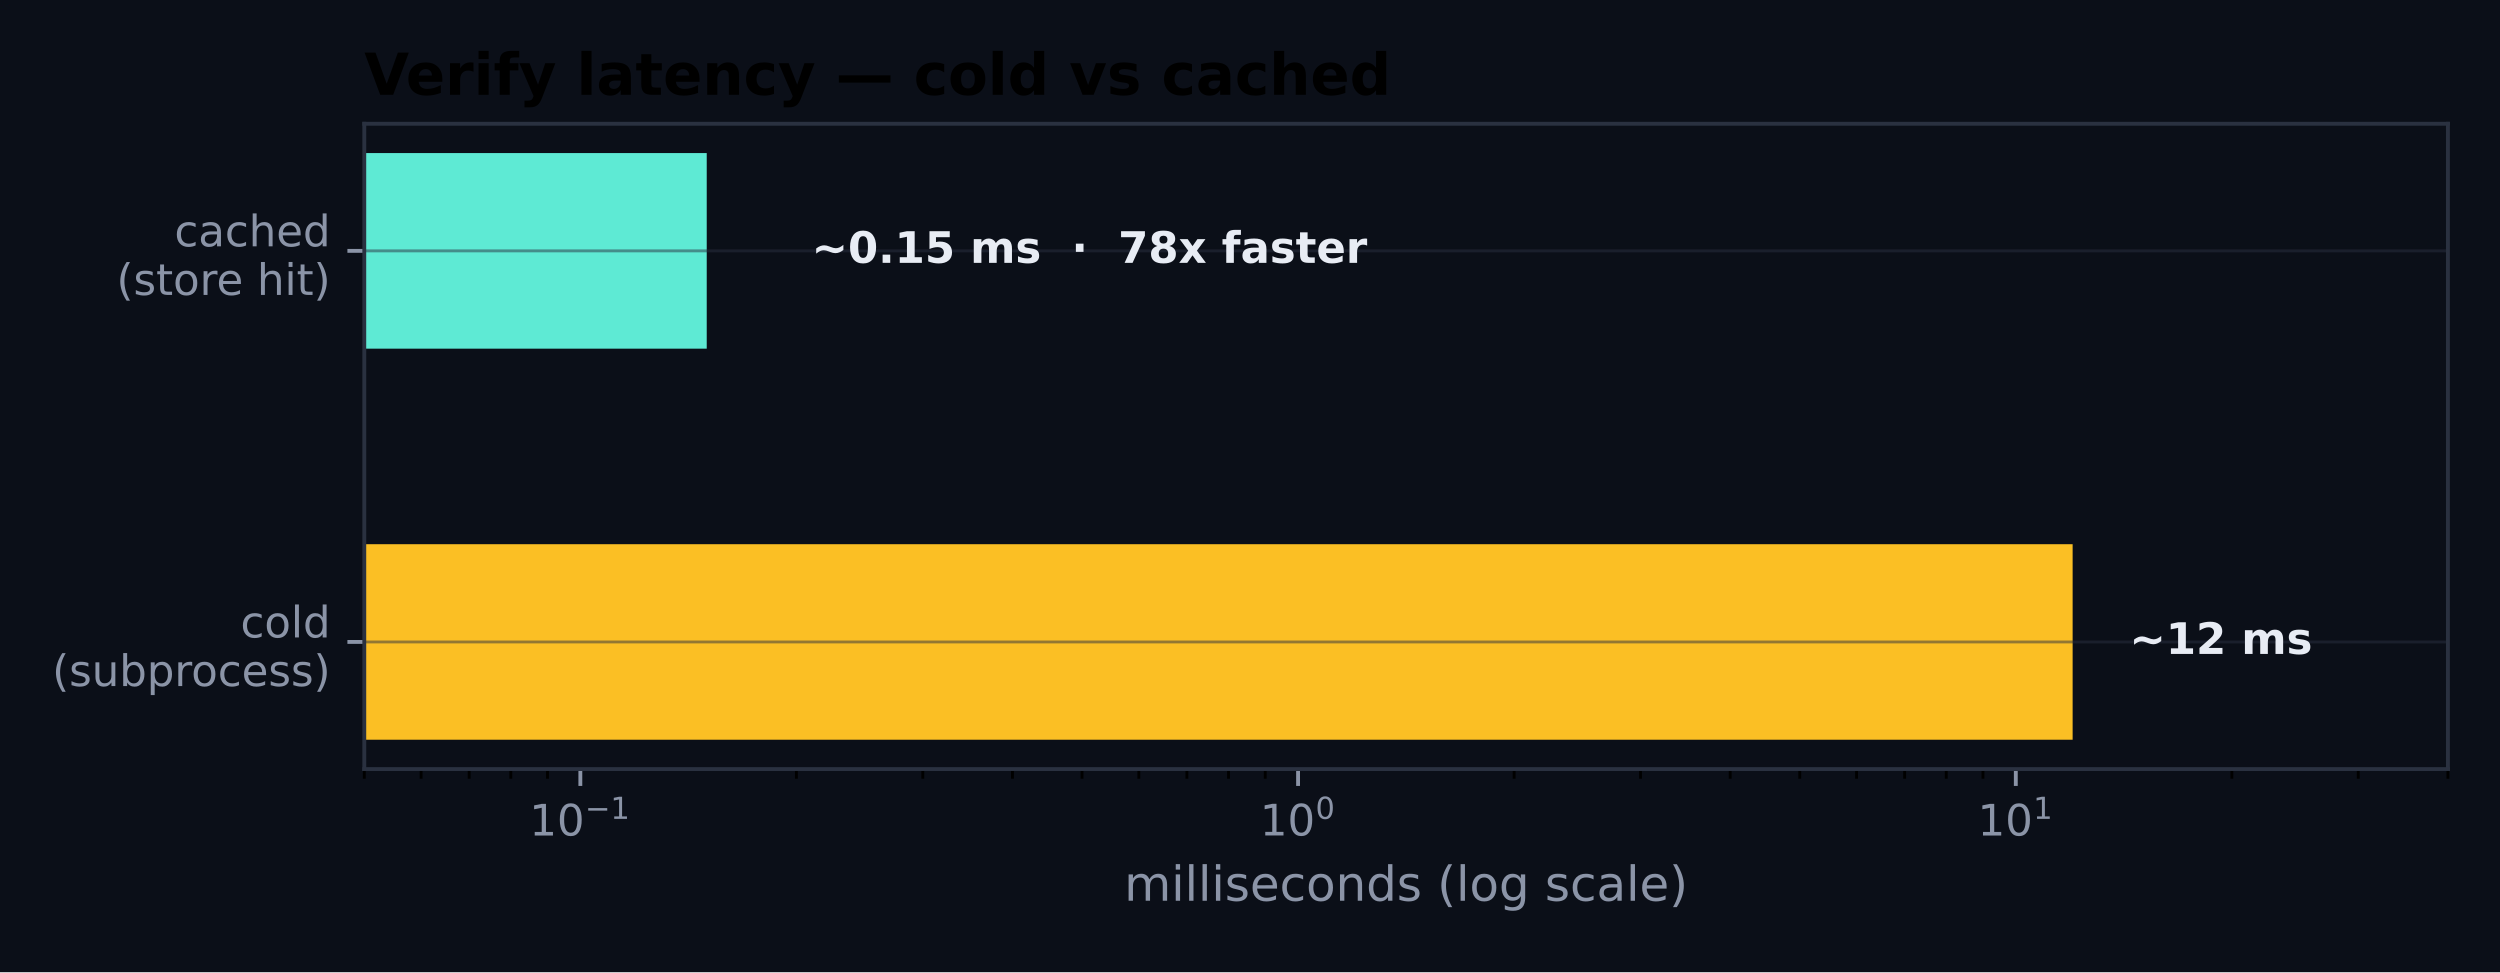
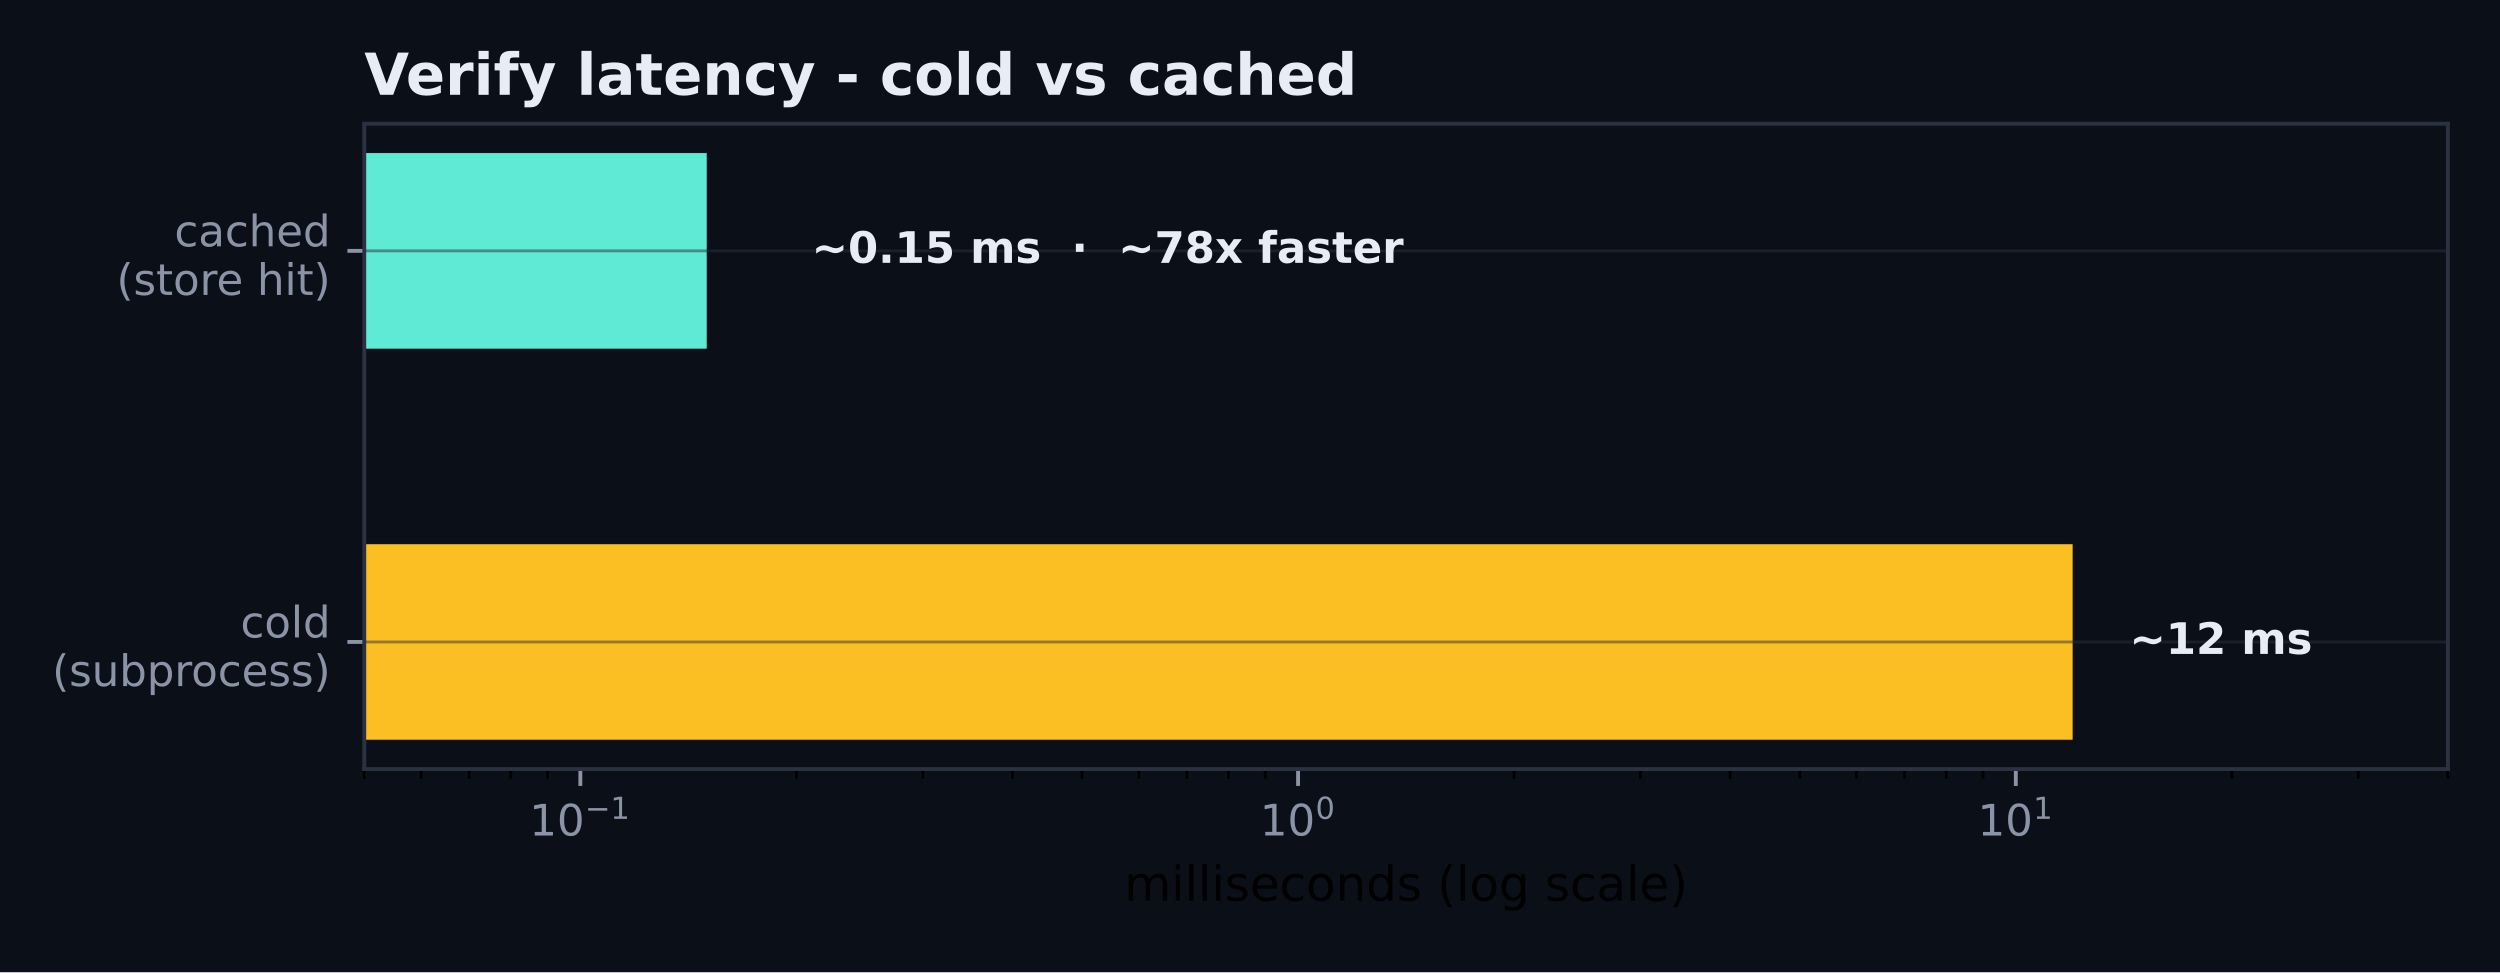
<svg xmlns="http://www.w3.org/2000/svg" xmlns:xlink="http://www.w3.org/1999/xlink" width="518.4pt" height="201.6pt" viewBox="0 0 518.4 201.6" version="1.1">
  <defs>
    <style type="text/css">*{stroke-linejoin: round; stroke-linecap: butt}</style>
  </defs>
  <g id="figure_1">
    <g id="patch_1">
      <path d="M 0 201.6  L 518.4 201.6  L 518.4 0  L 0 0  z " style="fill: #0b0f18" />
    </g>
    <g id="axes_1">
      <g id="patch_2">
        <path d="M 75.538 159.474  L 507.6 159.474  L 507.6 25.662  L 75.538 25.662  z " style="fill: #0b0f18" />
      </g>
      <g id="patch_3">
-         <path d="M -148558.991 153.391  L 429.781 153.391  L 429.781 112.842  L -148558.991 112.842  z " clip-path="url(#pdadd0b5389)" style="fill: #fbbf24" />
+         <path d="M -148558.991 153.391  L 429.781 153.391  L 429.781 112.842  L -148558.991 112.842  z " clip-path="url(#p16fc1d145b)" style="fill: #fbbf24" />
      </g>
      <g id="patch_4">
-         <path d="M -148558.991 72.293  L 146.548 72.293  L 146.548 31.744  L -148558.991 31.744  z " clip-path="url(#pdadd0b5389)" style="fill: #5eead4" />
+         <path d="M -148558.991 72.293  L 146.548 72.293  L 146.548 31.744  L -148558.991 31.744  z " clip-path="url(#p16fc1d145b)" style="fill: #5eead4" />
      </g>
      <g id="matplotlib.axis_1">
        <g id="xtick_1">
          <g id="line2d_1">
            <defs>
-               <path id="mcad66e911a" d="M 0 0  L 0 3.5  " style="stroke: #8b94a7; stroke-width: 0.8" />
+               <path id="m7d0154b2c7" d="M 0 0  L 0 3.5  " style="stroke: #8b94a7; stroke-width: 0.8" />
            </defs>
            <g>
-               <use xlink:href="#mcad66e911a" x="120.34" y="159.474" style="fill: #8b94a7; stroke: #8b94a7; stroke-width: 0.8" />
+               <use xlink:href="#m7d0154b2c7" x="120.34" y="159.474" style="fill: #8b94a7; stroke: #8b94a7; stroke-width: 0.8" />
            </g>
          </g>
          <g id="text_1">
            <g style="fill: #8b94a7" transform="translate(109.7652 173.3124) scale(0.09 -0.09)">
              <defs>
                <path id="DejaVuSans-31" d="M 794 531  L 1825 531  L 1825 4091  L 703 3866  L 703 4441  L 1819 4666  L 2450 4666  L 2450 531  L 3481 531  L 3481 0  L 794 0  L 794 531  z " transform="scale(0.015625)" />
                <path id="DejaVuSans-30" d="M 2034 4250  Q 1547 4250 1301 3770  Q 1056 3291 1056 2328  Q 1056 1369 1301 889  Q 1547 409 2034 409  Q 2525 409 2770 889  Q 3016 1369 3016 2328  Q 3016 3291 2770 3770  Q 2525 4250 2034 4250  z M 2034 4750  Q 2819 4750 3233 4129  Q 3647 3509 3647 2328  Q 3647 1150 3233 529  Q 2819 -91 2034 -91  Q 1250 -91 836 529  Q 422 1150 422 2328  Q 422 3509 836 4129  Q 1250 4750 2034 4750  z " transform="scale(0.015625)" />
                <path id="DejaVuSans-2212" d="M 678 2272  L 4684 2272  L 4684 1741  L 678 1741  L 678 2272  z " transform="scale(0.015625)" />
              </defs>
              <use xlink:href="#DejaVuSans-31" transform="translate(0 0.684375)" />
              <use xlink:href="#DejaVuSans-30" transform="translate(63.62305 0.684375)" />
              <use xlink:href="#DejaVuSans-2212" transform="translate(128.2031 38.96563) scale(0.7)" />
              <use xlink:href="#DejaVuSans-31" transform="translate(186.8555 38.96563) scale(0.7)" />
            </g>
          </g>
        </g>
        <g id="xtick_2">
          <g id="line2d_2">
            <g>
-               <use xlink:href="#mcad66e911a" x="269.168" y="159.474" style="fill: #8b94a7; stroke: #8b94a7; stroke-width: 0.8" />
+               <use xlink:href="#m7d0154b2c7" x="269.168" y="159.474" style="fill: #8b94a7; stroke: #8b94a7; stroke-width: 0.8" />
            </g>
          </g>
          <g id="text_2">
            <g style="fill: #8b94a7" transform="translate(261.2484 173.3124) scale(0.09 -0.09)">
              <use xlink:href="#DejaVuSans-31" transform="translate(0 0.765625)" />
              <use xlink:href="#DejaVuSans-30" transform="translate(63.62305 0.765625)" />
              <use xlink:href="#DejaVuSans-30" transform="translate(128.2031 39.04688) scale(0.7)" />
            </g>
          </g>
        </g>
        <g id="xtick_3">
          <g id="line2d_3">
            <g>
-               <use xlink:href="#mcad66e911a" x="417.997" y="159.474" style="fill: #8b94a7; stroke: #8b94a7; stroke-width: 0.8" />
+               <use xlink:href="#m7d0154b2c7" x="417.997" y="159.474" style="fill: #8b94a7; stroke: #8b94a7; stroke-width: 0.8" />
            </g>
          </g>
          <g id="text_3">
            <g style="fill: #8b94a7" transform="translate(410.0765 173.3124) scale(0.09 -0.09)">
              <use xlink:href="#DejaVuSans-31" transform="translate(0 0.684375)" />
              <use xlink:href="#DejaVuSans-30" transform="translate(63.62305 0.684375)" />
              <use xlink:href="#DejaVuSans-31" transform="translate(128.2031 38.96563) scale(0.7)" />
            </g>
          </g>
        </g>
        <g id="xtick_4">
          <g id="line2d_4">
            <defs>
-               <path id="me8d29336fe" d="M 0 0  L 0 2  " style="stroke: #000000; stroke-width: 0.6" />
+               <path id="m82ae3ee2e4" d="M 0 0  L 0 2  " style="stroke: #000000; stroke-width: 0.6" />
            </defs>
            <g>
-               <use xlink:href="#me8d29336fe" x="75.538" y="159.474" style="stroke: #000000; stroke-width: 0.6" />
+               <use xlink:href="#m82ae3ee2e4" x="75.538" y="159.474" style="stroke: #000000; stroke-width: 0.6" />
            </g>
          </g>
        </g>
        <g id="xtick_5">
          <g id="line2d_5">
            <g>
-               <use xlink:href="#me8d29336fe" x="87.323" y="159.474" style="stroke: #000000; stroke-width: 0.6" />
+               <use xlink:href="#m82ae3ee2e4" x="87.323" y="159.474" style="stroke: #000000; stroke-width: 0.6" />
            </g>
          </g>
        </g>
        <g id="xtick_6">
          <g id="line2d_6">
            <g>
-               <use xlink:href="#me8d29336fe" x="97.286" y="159.474" style="stroke: #000000; stroke-width: 0.6" />
+               <use xlink:href="#m82ae3ee2e4" x="97.286" y="159.474" style="stroke: #000000; stroke-width: 0.6" />
            </g>
          </g>
        </g>
        <g id="xtick_7">
          <g id="line2d_7">
            <g>
-               <use xlink:href="#me8d29336fe" x="105.917" y="159.474" style="stroke: #000000; stroke-width: 0.6" />
+               <use xlink:href="#m82ae3ee2e4" x="105.917" y="159.474" style="stroke: #000000; stroke-width: 0.6" />
            </g>
          </g>
        </g>
        <g id="xtick_8">
          <g id="line2d_8">
            <g>
-               <use xlink:href="#me8d29336fe" x="113.53" y="159.474" style="stroke: #000000; stroke-width: 0.6" />
+               <use xlink:href="#m82ae3ee2e4" x="113.53" y="159.474" style="stroke: #000000; stroke-width: 0.6" />
            </g>
          </g>
        </g>
        <g id="xtick_9">
          <g id="line2d_9">
            <g>
-               <use xlink:href="#me8d29336fe" x="165.142" y="159.474" style="stroke: #000000; stroke-width: 0.6" />
+               <use xlink:href="#m82ae3ee2e4" x="165.142" y="159.474" style="stroke: #000000; stroke-width: 0.6" />
            </g>
          </g>
        </g>
        <g id="xtick_10">
          <g id="line2d_10">
            <g>
-               <use xlink:href="#me8d29336fe" x="191.349" y="159.474" style="stroke: #000000; stroke-width: 0.6" />
+               <use xlink:href="#m82ae3ee2e4" x="191.349" y="159.474" style="stroke: #000000; stroke-width: 0.6" />
            </g>
          </g>
        </g>
        <g id="xtick_11">
          <g id="line2d_11">
            <g>
-               <use xlink:href="#me8d29336fe" x="209.944" y="159.474" style="stroke: #000000; stroke-width: 0.6" />
+               <use xlink:href="#m82ae3ee2e4" x="209.944" y="159.474" style="stroke: #000000; stroke-width: 0.6" />
            </g>
          </g>
        </g>
        <g id="xtick_12">
          <g id="line2d_12">
            <g>
-               <use xlink:href="#me8d29336fe" x="224.367" y="159.474" style="stroke: #000000; stroke-width: 0.6" />
+               <use xlink:href="#m82ae3ee2e4" x="224.367" y="159.474" style="stroke: #000000; stroke-width: 0.6" />
            </g>
          </g>
        </g>
        <g id="xtick_13">
          <g id="line2d_13">
            <g>
-               <use xlink:href="#me8d29336fe" x="236.151" y="159.474" style="stroke: #000000; stroke-width: 0.6" />
+               <use xlink:href="#m82ae3ee2e4" x="236.151" y="159.474" style="stroke: #000000; stroke-width: 0.6" />
            </g>
          </g>
        </g>
        <g id="xtick_14">
          <g id="line2d_14">
            <g>
-               <use xlink:href="#me8d29336fe" x="246.115" y="159.474" style="stroke: #000000; stroke-width: 0.6" />
+               <use xlink:href="#m82ae3ee2e4" x="246.115" y="159.474" style="stroke: #000000; stroke-width: 0.6" />
            </g>
          </g>
        </g>
        <g id="xtick_15">
          <g id="line2d_15">
            <g>
-               <use xlink:href="#me8d29336fe" x="254.745" y="159.474" style="stroke: #000000; stroke-width: 0.6" />
+               <use xlink:href="#m82ae3ee2e4" x="254.745" y="159.474" style="stroke: #000000; stroke-width: 0.6" />
            </g>
          </g>
        </g>
        <g id="xtick_16">
          <g id="line2d_16">
            <g>
-               <use xlink:href="#me8d29336fe" x="262.358" y="159.474" style="stroke: #000000; stroke-width: 0.6" />
+               <use xlink:href="#m82ae3ee2e4" x="262.358" y="159.474" style="stroke: #000000; stroke-width: 0.6" />
            </g>
          </g>
        </g>
        <g id="xtick_17">
          <g id="line2d_17">
            <g>
-               <use xlink:href="#me8d29336fe" x="313.97" y="159.474" style="stroke: #000000; stroke-width: 0.6" />
+               <use xlink:href="#m82ae3ee2e4" x="313.97" y="159.474" style="stroke: #000000; stroke-width: 0.6" />
            </g>
          </g>
        </g>
        <g id="xtick_18">
          <g id="line2d_18">
            <g>
-               <use xlink:href="#me8d29336fe" x="340.177" y="159.474" style="stroke: #000000; stroke-width: 0.6" />
+               <use xlink:href="#m82ae3ee2e4" x="340.177" y="159.474" style="stroke: #000000; stroke-width: 0.6" />
            </g>
          </g>
        </g>
        <g id="xtick_19">
          <g id="line2d_19">
            <g>
-               <use xlink:href="#me8d29336fe" x="358.772" y="159.474" style="stroke: #000000; stroke-width: 0.6" />
+               <use xlink:href="#m82ae3ee2e4" x="358.772" y="159.474" style="stroke: #000000; stroke-width: 0.6" />
            </g>
          </g>
        </g>
        <g id="xtick_20">
          <g id="line2d_20">
            <g>
-               <use xlink:href="#me8d29336fe" x="373.195" y="159.474" style="stroke: #000000; stroke-width: 0.6" />
+               <use xlink:href="#m82ae3ee2e4" x="373.195" y="159.474" style="stroke: #000000; stroke-width: 0.6" />
            </g>
          </g>
        </g>
        <g id="xtick_21">
          <g id="line2d_21">
            <g>
-               <use xlink:href="#me8d29336fe" x="384.979" y="159.474" style="stroke: #000000; stroke-width: 0.6" />
+               <use xlink:href="#m82ae3ee2e4" x="384.979" y="159.474" style="stroke: #000000; stroke-width: 0.6" />
            </g>
          </g>
        </g>
        <g id="xtick_22">
          <g id="line2d_22">
            <g>
-               <use xlink:href="#me8d29336fe" x="394.943" y="159.474" style="stroke: #000000; stroke-width: 0.6" />
+               <use xlink:href="#m82ae3ee2e4" x="394.943" y="159.474" style="stroke: #000000; stroke-width: 0.6" />
            </g>
          </g>
        </g>
        <g id="xtick_23">
          <g id="line2d_23">
            <g>
-               <use xlink:href="#me8d29336fe" x="403.574" y="159.474" style="stroke: #000000; stroke-width: 0.6" />
+               <use xlink:href="#m82ae3ee2e4" x="403.574" y="159.474" style="stroke: #000000; stroke-width: 0.6" />
            </g>
          </g>
        </g>
        <g id="xtick_24">
          <g id="line2d_24">
            <g>
-               <use xlink:href="#me8d29336fe" x="411.187" y="159.474" style="stroke: #000000; stroke-width: 0.6" />
+               <use xlink:href="#m82ae3ee2e4" x="411.187" y="159.474" style="stroke: #000000; stroke-width: 0.6" />
            </g>
          </g>
        </g>
        <g id="xtick_25">
          <g id="line2d_25">
            <g>
-               <use xlink:href="#me8d29336fe" x="462.798" y="159.474" style="stroke: #000000; stroke-width: 0.6" />
+               <use xlink:href="#m82ae3ee2e4" x="462.798" y="159.474" style="stroke: #000000; stroke-width: 0.6" />
            </g>
          </g>
        </g>
        <g id="xtick_26">
          <g id="line2d_26">
            <g>
-               <use xlink:href="#me8d29336fe" x="489.006" y="159.474" style="stroke: #000000; stroke-width: 0.6" />
+               <use xlink:href="#m82ae3ee2e4" x="489.006" y="159.474" style="stroke: #000000; stroke-width: 0.6" />
            </g>
          </g>
        </g>
        <g id="xtick_27">
          <g id="line2d_27">
            <g>
-               <use xlink:href="#me8d29336fe" x="507.6" y="159.474" style="stroke: #000000; stroke-width: 0.6" />
+               <use xlink:href="#m82ae3ee2e4" x="507.6" y="159.474" style="stroke: #000000; stroke-width: 0.6" />
            </g>
          </g>
        </g>
        <g id="text_4">
-           <g style="fill: #8b94a7" transform="translate(233.1192 186.7826) scale(0.1 -0.1)">
+           <g transform="translate(233.1192 186.7826) scale(0.1 -0.1)">
            <defs>
              <path id="DejaVuSans-6d" d="M 3328 2828  Q 3544 3216 3844 3400  Q 4144 3584 4550 3584  Q 5097 3584 5394 3201  Q 5691 2819 5691 2113  L 5691 0  L 5113 0  L 5113 2094  Q 5113 2597 4934 2840  Q 4756 3084 4391 3084  Q 3944 3084 3684 2787  Q 3425 2491 3425 1978  L 3425 0  L 2847 0  L 2847 2094  Q 2847 2600 2669 2842  Q 2491 3084 2119 3084  Q 1678 3084 1418 2786  Q 1159 2488 1159 1978  L 1159 0  L 581 0  L 581 3500  L 1159 3500  L 1159 2956  Q 1356 3278 1631 3431  Q 1906 3584 2284 3584  Q 2666 3584 2933 3390  Q 3200 3197 3328 2828  z " transform="scale(0.015625)" />
              <path id="DejaVuSans-69" d="M 603 3500  L 1178 3500  L 1178 0  L 603 0  L 603 3500  z M 603 4863  L 1178 4863  L 1178 4134  L 603 4134  L 603 4863  z " transform="scale(0.015625)" />
              <path id="DejaVuSans-6c" d="M 603 4863  L 1178 4863  L 1178 0  L 603 0  L 603 4863  z " transform="scale(0.015625)" />
              <path id="DejaVuSans-73" d="M 2834 3397  L 2834 2853  Q 2591 2978 2328 3040  Q 2066 3103 1784 3103  Q 1356 3103 1142 2972  Q 928 2841 928 2578  Q 928 2378 1081 2264  Q 1234 2150 1697 2047  L 1894 2003  Q 2506 1872 2764 1633  Q 3022 1394 3022 966  Q 3022 478 2636 193  Q 2250 -91 1575 -91  Q 1294 -91 989 -36  Q 684 19 347 128  L 347 722  Q 666 556 975 473  Q 1284 391 1588 391  Q 1994 391 2212 530  Q 2431 669 2431 922  Q 2431 1156 2273 1281  Q 2116 1406 1581 1522  L 1381 1569  Q 847 1681 609 1914  Q 372 2147 372 2553  Q 372 3047 722 3315  Q 1072 3584 1716 3584  Q 2034 3584 2315 3537  Q 2597 3491 2834 3397  z " transform="scale(0.015625)" />
              <path id="DejaVuSans-65" d="M 3597 1894  L 3597 1613  L 953 1613  Q 991 1019 1311 708  Q 1631 397 2203 397  Q 2534 397 2845 478  Q 3156 559 3463 722  L 3463 178  Q 3153 47 2828 -22  Q 2503 -91 2169 -91  Q 1331 -91 842 396  Q 353 884 353 1716  Q 353 2575 817 3079  Q 1281 3584 2069 3584  Q 2775 3584 3186 3129  Q 3597 2675 3597 1894  z M 3022 2063  Q 3016 2534 2758 2815  Q 2500 3097 2075 3097  Q 1594 3097 1305 2825  Q 1016 2553 972 2059  L 3022 2063  z " transform="scale(0.015625)" />
              <path id="DejaVuSans-63" d="M 3122 3366  L 3122 2828  Q 2878 2963 2633 3030  Q 2388 3097 2138 3097  Q 1578 3097 1268 2742  Q 959 2388 959 1747  Q 959 1106 1268 751  Q 1578 397 2138 397  Q 2388 397 2633 464  Q 2878 531 3122 666  L 3122 134  Q 2881 22 2623 -34  Q 2366 -91 2075 -91  Q 1284 -91 818 406  Q 353 903 353 1747  Q 353 2603 823 3093  Q 1294 3584 2113 3584  Q 2378 3584 2631 3529  Q 2884 3475 3122 3366  z " transform="scale(0.015625)" />
              <path id="DejaVuSans-6f" d="M 1959 3097  Q 1497 3097 1228 2736  Q 959 2375 959 1747  Q 959 1119 1226 758  Q 1494 397 1959 397  Q 2419 397 2687 759  Q 2956 1122 2956 1747  Q 2956 2369 2687 2733  Q 2419 3097 1959 3097  z M 1959 3584  Q 2709 3584 3137 3096  Q 3566 2609 3566 1747  Q 3566 888 3137 398  Q 2709 -91 1959 -91  Q 1206 -91 779 398  Q 353 888 353 1747  Q 353 2609 779 3096  Q 1206 3584 1959 3584  z " transform="scale(0.015625)" />
              <path id="DejaVuSans-6e" d="M 3513 2113  L 3513 0  L 2938 0  L 2938 2094  Q 2938 2591 2744 2837  Q 2550 3084 2163 3084  Q 1697 3084 1428 2787  Q 1159 2491 1159 1978  L 1159 0  L 581 0  L 581 3500  L 1159 3500  L 1159 2956  Q 1366 3272 1645 3428  Q 1925 3584 2291 3584  Q 2894 3584 3203 3211  Q 3513 2838 3513 2113  z " transform="scale(0.015625)" />
              <path id="DejaVuSans-64" d="M 2906 2969  L 2906 4863  L 3481 4863  L 3481 0  L 2906 0  L 2906 525  Q 2725 213 2448 61  Q 2172 -91 1784 -91  Q 1150 -91 751 415  Q 353 922 353 1747  Q 353 2572 751 3078  Q 1150 3584 1784 3584  Q 2172 3584 2448 3432  Q 2725 3281 2906 2969  z M 947 1747  Q 947 1113 1208 752  Q 1469 391 1925 391  Q 2381 391 2643 752  Q 2906 1113 2906 1747  Q 2906 2381 2643 2742  Q 2381 3103 1925 3103  Q 1469 3103 1208 2742  Q 947 2381 947 1747  z " transform="scale(0.015625)" />
              <path id="DejaVuSans-20" transform="scale(0.015625)" />
              <path id="DejaVuSans-28" d="M 1984 4856  Q 1566 4138 1362 3434  Q 1159 2731 1159 2009  Q 1159 1288 1364 580  Q 1569 -128 1984 -844  L 1484 -844  Q 1016 -109 783 600  Q 550 1309 550 2009  Q 550 2706 781 3412  Q 1013 4119 1484 4856  L 1984 4856  z " transform="scale(0.015625)" />
              <path id="DejaVuSans-67" d="M 2906 1791  Q 2906 2416 2648 2759  Q 2391 3103 1925 3103  Q 1463 3103 1205 2759  Q 947 2416 947 1791  Q 947 1169 1205 825  Q 1463 481 1925 481  Q 2391 481 2648 825  Q 2906 1169 2906 1791  z M 3481 434  Q 3481 -459 3084 -895  Q 2688 -1331 1869 -1331  Q 1566 -1331 1297 -1286  Q 1028 -1241 775 -1147  L 775 -588  Q 1028 -725 1275 -790  Q 1522 -856 1778 -856  Q 2344 -856 2625 -561  Q 2906 -266 2906 331  L 2906 616  Q 2728 306 2450 153  Q 2172 0 1784 0  Q 1141 0 747 490  Q 353 981 353 1791  Q 353 2603 747 3093  Q 1141 3584 1784 3584  Q 2172 3584 2450 3431  Q 2728 3278 2906 2969  L 2906 3500  L 3481 3500  L 3481 434  z " transform="scale(0.015625)" />
              <path id="DejaVuSans-61" d="M 2194 1759  Q 1497 1759 1228 1600  Q 959 1441 959 1056  Q 959 750 1161 570  Q 1363 391 1709 391  Q 2188 391 2477 730  Q 2766 1069 2766 1631  L 2766 1759  L 2194 1759  z M 3341 1997  L 3341 0  L 2766 0  L 2766 531  Q 2569 213 2275 61  Q 1981 -91 1556 -91  Q 1019 -91 701 211  Q 384 513 384 1019  Q 384 1609 779 1909  Q 1175 2209 1959 2209  L 2766 2209  L 2766 2266  Q 2766 2663 2505 2880  Q 2244 3097 1772 3097  Q 1472 3097 1187 3025  Q 903 2953 641 2809  L 641 3341  Q 956 3463 1253 3523  Q 1550 3584 1831 3584  Q 2591 3584 2966 3190  Q 3341 2797 3341 1997  z " transform="scale(0.015625)" />
              <path id="DejaVuSans-29" d="M 513 4856  L 1013 4856  Q 1481 4119 1714 3412  Q 1947 2706 1947 2009  Q 1947 1309 1714 600  Q 1481 -109 1013 -844  L 513 -844  Q 928 -128 1133 580  Q 1338 1288 1338 2009  Q 1338 2731 1133 3434  Q 928 4138 513 4856  z " transform="scale(0.015625)" />
            </defs>
            <use xlink:href="#DejaVuSans-6d" />
            <use xlink:href="#DejaVuSans-69" transform="translate(97.41211 0)" />
            <use xlink:href="#DejaVuSans-6c" transform="translate(125.1953 0)" />
            <use xlink:href="#DejaVuSans-6c" transform="translate(152.9785 0)" />
            <use xlink:href="#DejaVuSans-69" transform="translate(180.7617 0)" />
            <use xlink:href="#DejaVuSans-73" transform="translate(208.5449 0)" />
            <use xlink:href="#DejaVuSans-65" transform="translate(260.6445 0)" />
            <use xlink:href="#DejaVuSans-63" transform="translate(322.168 0)" />
            <use xlink:href="#DejaVuSans-6f" transform="translate(377.1484 0)" />
            <use xlink:href="#DejaVuSans-6e" transform="translate(438.3301 0)" />
            <use xlink:href="#DejaVuSans-64" transform="translate(501.709 0)" />
            <use xlink:href="#DejaVuSans-73" transform="translate(565.1855 0)" />
            <use xlink:href="#DejaVuSans-20" transform="translate(617.2852 0)" />
            <use xlink:href="#DejaVuSans-28" transform="translate(649.0723 0)" />
            <use xlink:href="#DejaVuSans-6c" transform="translate(688.0859 0)" />
            <use xlink:href="#DejaVuSans-6f" transform="translate(715.8691 0)" />
            <use xlink:href="#DejaVuSans-67" transform="translate(777.0508 0)" />
            <use xlink:href="#DejaVuSans-20" transform="translate(840.5273 0)" />
            <use xlink:href="#DejaVuSans-73" transform="translate(872.3145 0)" />
            <use xlink:href="#DejaVuSans-63" transform="translate(924.4141 0)" />
            <use xlink:href="#DejaVuSans-61" transform="translate(979.3945 0)" />
            <use xlink:href="#DejaVuSans-6c" transform="translate(1040.674 0)" />
            <use xlink:href="#DejaVuSans-65" transform="translate(1068.457 0)" />
            <use xlink:href="#DejaVuSans-29" transform="translate(1129.98 0)" />
          </g>
        </g>
      </g>
      <g id="matplotlib.axis_2">
        <g id="ytick_1">
          <g id="line2d_28">
-             <path d="M 75.538 133.117  L 507.6 133.117  " clip-path="url(#pdadd0b5389)" style="fill: none; stroke: #2a3140; stroke-opacity: 0.5; stroke-width: 0.6; stroke-linecap: square" />
+             <path d="M 75.538 133.117  L 507.6 133.117  " clip-path="url(#p16fc1d145b)" style="fill: none; stroke: #2a3140; stroke-opacity: 0.5; stroke-width: 0.6; stroke-linecap: square" />
          </g>
          <g id="line2d_29">
            <defs>
-               <path id="mac4581330f" d="M 0 0  L -3.5 0  " style="stroke: #8b94a7; stroke-width: 0.8" />
+               <path id="mbe40d55f33" d="M 0 0  L -3.5 0  " style="stroke: #8b94a7; stroke-width: 0.8" />
            </defs>
            <g>
-               <use xlink:href="#mac4581330f" x="75.538" y="133.117" style="fill: #8b94a7; stroke: #8b94a7; stroke-width: 0.8" />
+               <use xlink:href="#mbe40d55f33" x="75.538" y="133.117" style="fill: #8b94a7; stroke: #8b94a7; stroke-width: 0.8" />
            </g>
          </g>
          <g id="text_5">
            <g style="fill: #8b94a7" transform="translate(49.86909 132.181) scale(0.09 -0.09)">
              <use xlink:href="#DejaVuSans-63" />
              <use xlink:href="#DejaVuSans-6f" transform="translate(54.98047 0)" />
              <use xlink:href="#DejaVuSans-6c" transform="translate(116.1621 0)" />
              <use xlink:href="#DejaVuSans-64" transform="translate(143.9453 0)" />
            </g>
            <g style="fill: #8b94a7" transform="translate(10.82877 142.259) scale(0.09 -0.09)">
              <defs>
                <path id="DejaVuSans-75" d="M 544 1381  L 544 3500  L 1119 3500  L 1119 1403  Q 1119 906 1312 657  Q 1506 409 1894 409  Q 2359 409 2629 706  Q 2900 1003 2900 1516  L 2900 3500  L 3475 3500  L 3475 0  L 2900 0  L 2900 538  Q 2691 219 2414 64  Q 2138 -91 1772 -91  Q 1169 -91 856 284  Q 544 659 544 1381  z M 1991 3584  L 1991 3584  z " transform="scale(0.015625)" />
                <path id="DejaVuSans-62" d="M 3116 1747  Q 3116 2381 2855 2742  Q 2594 3103 2138 3103  Q 1681 3103 1420 2742  Q 1159 2381 1159 1747  Q 1159 1113 1420 752  Q 1681 391 2138 391  Q 2594 391 2855 752  Q 3116 1113 3116 1747  z M 1159 2969  Q 1341 3281 1617 3432  Q 1894 3584 2278 3584  Q 2916 3584 3314 3078  Q 3713 2572 3713 1747  Q 3713 922 3314 415  Q 2916 -91 2278 -91  Q 1894 -91 1617 61  Q 1341 213 1159 525  L 1159 0  L 581 0  L 581 4863  L 1159 4863  L 1159 2969  z " transform="scale(0.015625)" />
                <path id="DejaVuSans-70" d="M 1159 525  L 1159 -1331  L 581 -1331  L 581 3500  L 1159 3500  L 1159 2969  Q 1341 3281 1617 3432  Q 1894 3584 2278 3584  Q 2916 3584 3314 3078  Q 3713 2572 3713 1747  Q 3713 922 3314 415  Q 2916 -91 2278 -91  Q 1894 -91 1617 61  Q 1341 213 1159 525  z M 3116 1747  Q 3116 2381 2855 2742  Q 2594 3103 2138 3103  Q 1681 3103 1420 2742  Q 1159 2381 1159 1747  Q 1159 1113 1420 752  Q 1681 391 2138 391  Q 2594 391 2855 752  Q 3116 1113 3116 1747  z " transform="scale(0.015625)" />
                <path id="DejaVuSans-72" d="M 2631 2963  Q 2534 3019 2420 3045  Q 2306 3072 2169 3072  Q 1681 3072 1420 2755  Q 1159 2438 1159 1844  L 1159 0  L 581 0  L 581 3500  L 1159 3500  L 1159 2956  Q 1341 3275 1631 3429  Q 1922 3584 2338 3584  Q 2397 3584 2469 3576  Q 2541 3569 2628 3553  L 2631 2963  z " transform="scale(0.015625)" />
              </defs>
              <use xlink:href="#DejaVuSans-28" />
              <use xlink:href="#DejaVuSans-73" transform="translate(39.01367 0)" />
              <use xlink:href="#DejaVuSans-75" transform="translate(91.11328 0)" />
              <use xlink:href="#DejaVuSans-62" transform="translate(154.4922 0)" />
              <use xlink:href="#DejaVuSans-70" transform="translate(217.9688 0)" />
              <use xlink:href="#DejaVuSans-72" transform="translate(281.4453 0)" />
              <use xlink:href="#DejaVuSans-6f" transform="translate(320.3086 0)" />
              <use xlink:href="#DejaVuSans-63" transform="translate(381.4902 0)" />
              <use xlink:href="#DejaVuSans-65" transform="translate(436.4707 0)" />
              <use xlink:href="#DejaVuSans-73" transform="translate(497.9941 0)" />
              <use xlink:href="#DejaVuSans-73" transform="translate(550.0938 0)" />
              <use xlink:href="#DejaVuSans-29" transform="translate(602.1934 0)" />
            </g>
          </g>
        </g>
        <g id="ytick_2">
          <g id="line2d_30">
-             <path d="M 75.538 52.019  L 507.6 52.019  " clip-path="url(#pdadd0b5389)" style="fill: none; stroke: #2a3140; stroke-opacity: 0.5; stroke-width: 0.6; stroke-linecap: square" />
+             <path d="M 75.538 52.019  L 507.6 52.019  " clip-path="url(#p16fc1d145b)" style="fill: none; stroke: #2a3140; stroke-opacity: 0.5; stroke-width: 0.6; stroke-linecap: square" />
          </g>
          <g id="line2d_31">
            <g>
-               <use xlink:href="#mac4581330f" x="75.538" y="52.019" style="fill: #8b94a7; stroke: #8b94a7; stroke-width: 0.8" />
+               <use xlink:href="#mbe40d55f33" x="75.538" y="52.019" style="fill: #8b94a7; stroke: #8b94a7; stroke-width: 0.8" />
            </g>
          </g>
          <g id="text_6">
            <g style="fill: #8b94a7" transform="translate(36.17081 51.08265) scale(0.09 -0.09)">
              <defs>
                <path id="DejaVuSans-68" d="M 3513 2113  L 3513 0  L 2938 0  L 2938 2094  Q 2938 2591 2744 2837  Q 2550 3084 2163 3084  Q 1697 3084 1428 2787  Q 1159 2491 1159 1978  L 1159 0  L 581 0  L 581 4863  L 1159 4863  L 1159 2956  Q 1366 3272 1645 3428  Q 1925 3584 2291 3584  Q 2894 3584 3203 3211  Q 3513 2838 3513 2113  z " transform="scale(0.015625)" />
              </defs>
              <use xlink:href="#DejaVuSans-63" />
              <use xlink:href="#DejaVuSans-61" transform="translate(54.98047 0)" />
              <use xlink:href="#DejaVuSans-63" transform="translate(116.2598 0)" />
              <use xlink:href="#DejaVuSans-68" transform="translate(171.2402 0)" />
              <use xlink:href="#DejaVuSans-65" transform="translate(234.6191 0)" />
              <use xlink:href="#DejaVuSans-64" transform="translate(296.1426 0)" />
            </g>
            <g style="fill: #8b94a7" transform="translate(24.16424 61.16068) scale(0.09 -0.09)">
              <defs>
                <path id="DejaVuSans-74" d="M 1172 4494  L 1172 3500  L 2356 3500  L 2356 3053  L 1172 3053  L 1172 1153  Q 1172 725 1289 603  Q 1406 481 1766 481  L 2356 481  L 2356 0  L 1766 0  Q 1100 0 847 248  Q 594 497 594 1153  L 594 3053  L 172 3053  L 172 3500  L 594 3500  L 594 4494  L 1172 4494  z " transform="scale(0.015625)" />
              </defs>
              <use xlink:href="#DejaVuSans-28" />
              <use xlink:href="#DejaVuSans-73" transform="translate(39.01367 0)" />
              <use xlink:href="#DejaVuSans-74" transform="translate(91.11328 0)" />
              <use xlink:href="#DejaVuSans-6f" transform="translate(130.3223 0)" />
              <use xlink:href="#DejaVuSans-72" transform="translate(191.5039 0)" />
              <use xlink:href="#DejaVuSans-65" transform="translate(230.3672 0)" />
              <use xlink:href="#DejaVuSans-20" transform="translate(291.8906 0)" />
              <use xlink:href="#DejaVuSans-68" transform="translate(323.6777 0)" />
              <use xlink:href="#DejaVuSans-69" transform="translate(387.0566 0)" />
              <use xlink:href="#DejaVuSans-74" transform="translate(414.8398 0)" />
              <use xlink:href="#DejaVuSans-29" transform="translate(454.0488 0)" />
            </g>
          </g>
        </g>
      </g>
      <g id="patch_5">
        <path d="M 75.538 159.474  L 75.538 25.662  " style="fill: none; stroke: #2a3140; stroke-width: 0.8; stroke-linejoin: miter; stroke-linecap: square" />
      </g>
      <g id="patch_6">
        <path d="M 507.6 159.474  L 507.6 25.662  " style="fill: none; stroke: #2a3140; stroke-width: 0.8; stroke-linejoin: miter; stroke-linecap: square" />
      </g>
      <g id="patch_7">
        <path d="M 75.538 159.474  L 507.6 159.474  " style="fill: none; stroke: #2a3140; stroke-width: 0.8; stroke-linejoin: miter; stroke-linecap: square" />
      </g>
      <g id="patch_8">
        <path d="M 75.538 25.662  L 507.6 25.662  " style="fill: none; stroke: #2a3140; stroke-width: 0.8; stroke-linejoin: miter; stroke-linecap: square" />
      </g>
      <g id="text_7">
        <g style="fill: #e8ecf4" transform="translate(441.5653 135.6003) scale(0.09 -0.09)">
          <defs>
            <path id="DejaVuSans-Bold-7e" d="M 4684 2656  L 4684 1894  Q 4353 1644 4073 1536  Q 3794 1428 3494 1428  Q 3159 1428 2713 1609  Q 2669 1628 2644 1638  Q 2622 1647 2575 1666  Q 2091 1856 1797 1856  Q 1522 1856 1253 1736  Q 984 1616 678 1356  L 678 2119  Q 1013 2369 1291 2476  Q 1569 2584 1869 2584  Q 2203 2584 2650 2403  Q 2697 2384 2719 2375  Q 2741 2366 2788 2347  Q 3272 2156 3566 2156  Q 3834 2156 4098 2273  Q 4363 2391 4684 2656  z " transform="scale(0.015625)" />
            <path id="DejaVuSans-Bold-31" d="M 750 831  L 1813 831  L 1813 3847  L 722 3622  L 722 4441  L 1806 4666  L 2950 4666  L 2950 831  L 4013 831  L 4013 0  L 750 0  L 750 831  z " transform="scale(0.015625)" />
            <path id="DejaVuSans-Bold-32" d="M 1844 884  L 3897 884  L 3897 0  L 506 0  L 506 884  L 2209 2388  Q 2438 2594 2547 2791  Q 2656 2988 2656 3200  Q 2656 3528 2436 3728  Q 2216 3928 1850 3928  Q 1569 3928 1234 3808  Q 900 3688 519 3450  L 519 4475  Q 925 4609 1322 4679  Q 1719 4750 2100 4750  Q 2938 4750 3402 4381  Q 3866 4013 3866 3353  Q 3866 2972 3669 2642  Q 3472 2313 2841 1759  L 1844 884  z " transform="scale(0.015625)" />
            <path id="DejaVuSans-Bold-20" transform="scale(0.015625)" />
            <path id="DejaVuSans-Bold-6d" d="M 3781 2919  Q 3994 3244 4286 3414  Q 4578 3584 4928 3584  Q 5531 3584 5847 3212  Q 6163 2841 6163 2131  L 6163 0  L 5038 0  L 5038 1825  Q 5041 1866 5042 1909  Q 5044 1953 5044 2034  Q 5044 2406 4934 2573  Q 4825 2741 4581 2741  Q 4263 2741 4089 2478  Q 3916 2216 3909 1719  L 3909 0  L 2784 0  L 2784 1825  Q 2784 2406 2684 2573  Q 2584 2741 2328 2741  Q 2006 2741 1831 2477  Q 1656 2213 1656 1722  L 1656 0  L 531 0  L 531 3500  L 1656 3500  L 1656 2988  Q 1863 3284 2130 3434  Q 2397 3584 2719 3584  Q 3081 3584 3359 3409  Q 3638 3234 3781 2919  z " transform="scale(0.015625)" />
            <path id="DejaVuSans-Bold-73" d="M 3272 3391  L 3272 2541  Q 2913 2691 2578 2766  Q 2244 2841 1947 2841  Q 1628 2841 1473 2761  Q 1319 2681 1319 2516  Q 1319 2381 1436 2309  Q 1553 2238 1856 2203  L 2053 2175  Q 2913 2066 3209 1816  Q 3506 1566 3506 1031  Q 3506 472 3093 190  Q 2681 -91 1863 -91  Q 1516 -91 1145 -36  Q 775 19 384 128  L 384 978  Q 719 816 1070 734  Q 1422 653 1784 653  Q 2113 653 2278 743  Q 2444 834 2444 1013  Q 2444 1163 2330 1236  Q 2216 1309 1875 1350  L 1678 1375  Q 931 1469 631 1722  Q 331 1975 331 2491  Q 331 3047 712 3315  Q 1094 3584 1881 3584  Q 2191 3584 2531 3537  Q 2872 3491 3272 3391  z " transform="scale(0.015625)" />
          </defs>
          <use xlink:href="#DejaVuSans-Bold-7e" />
          <use xlink:href="#DejaVuSans-Bold-31" transform="translate(83.78906 0)" />
          <use xlink:href="#DejaVuSans-Bold-32" transform="translate(153.3691 0)" />
          <use xlink:href="#DejaVuSans-Bold-20" transform="translate(222.9492 0)" />
          <use xlink:href="#DejaVuSans-Bold-6d" transform="translate(257.7637 0)" />
          <use xlink:href="#DejaVuSans-Bold-73" transform="translate(361.9629 0)" />
        </g>
      </g>
      <g id="text_8">
        <g style="fill: #e8ecf4" transform="translate(168.2955 54.50195) scale(0.09 -0.09)">
          <defs>
            <path id="DejaVuSans-Bold-30" d="M 2944 2338  Q 2944 3213 2780 3570  Q 2616 3928 2228 3928  Q 1841 3928 1675 3570  Q 1509 3213 1509 2338  Q 1509 1453 1675 1090  Q 1841 728 2228 728  Q 2613 728 2778 1090  Q 2944 1453 2944 2338  z M 4147 2328  Q 4147 1169 3647 539  Q 3147 -91 2228 -91  Q 1306 -91 806 539  Q 306 1169 306 2328  Q 306 3491 806 4120  Q 1306 4750 2228 4750  Q 3147 4750 3647 4120  Q 4147 3491 4147 2328  z " transform="scale(0.015625)" />
            <path id="DejaVuSans-Bold-2e" d="M 653 1209  L 1778 1209  L 1778 0  L 653 0  L 653 1209  z " transform="scale(0.015625)" />
            <path id="DejaVuSans-Bold-35" d="M 678 4666  L 3669 4666  L 3669 3781  L 1638 3781  L 1638 3059  Q 1775 3097 1914 3117  Q 2053 3138 2203 3138  Q 3056 3138 3531 2711  Q 4006 2284 4006 1522  Q 4006 766 3489 337  Q 2972 -91 2053 -91  Q 1656 -91 1267 -14  Q 878 63 494 219  L 494 1166  Q 875 947 1217 837  Q 1559 728 1863 728  Q 2300 728 2551 942  Q 2803 1156 2803 1522  Q 2803 1891 2551 2103  Q 2300 2316 1863 2316  Q 1603 2316 1309 2248  Q 1016 2181 678 2041  L 678 4666  z " transform="scale(0.015625)" />
            <path id="DejaVuSans-Bold-b7" d="M 653 2828  L 1778 2828  L 1778 1619  L 653 1619  L 653 2828  z " transform="scale(0.015625)" />
            <path id="DejaVuSans-Bold-37" d="M 428 4666  L 3944 4666  L 3944 3988  L 2125 0  L 953 0  L 2675 3781  L 428 3781  L 428 4666  z " transform="scale(0.015625)" />
            <path id="DejaVuSans-Bold-38" d="M 2228 2088  Q 1891 2088 1709 1903  Q 1528 1719 1528 1375  Q 1528 1031 1709 848  Q 1891 666 2228 666  Q 2563 666 2741 848  Q 2919 1031 2919 1375  Q 2919 1722 2741 1905  Q 2563 2088 2228 2088  z M 1350 2484  Q 925 2613 709 2878  Q 494 3144 494 3541  Q 494 4131 934 4440  Q 1375 4750 2228 4750  Q 3075 4750 3515 4442  Q 3956 4134 3956 3541  Q 3956 3144 3739 2878  Q 3522 2613 3097 2484  Q 3572 2353 3814 2058  Q 4056 1763 4056 1313  Q 4056 619 3595 264  Q 3134 -91 2228 -91  Q 1319 -91 855 264  Q 391 619 391 1313  Q 391 1763 633 2058  Q 875 2353 1350 2484  z M 1631 3419  Q 1631 3141 1786 2991  Q 1941 2841 2228 2841  Q 2509 2841 2662 2991  Q 2816 3141 2816 3419  Q 2816 3697 2662 3845  Q 2509 3994 2228 3994  Q 1941 3994 1786 3844  Q 1631 3694 1631 3419  z " transform="scale(0.015625)" />
            <path id="DejaVuSans-Bold-78" d="M 1422 1791  L 159 3500  L 1344 3500  L 2059 2463  L 2784 3500  L 3969 3500  L 2706 1797  L 4031 0  L 2847 0  L 2059 1106  L 1281 0  L 97 0  L 1422 1791  z " transform="scale(0.015625)" />
            <path id="DejaVuSans-Bold-66" d="M 2841 4863  L 2841 4128  L 2222 4128  Q 1984 4128 1890 4042  Q 1797 3956 1797 3744  L 1797 3500  L 2753 3500  L 2753 2700  L 1797 2700  L 1797 0  L 678 0  L 678 2700  L 122 2700  L 122 3500  L 678 3500  L 678 3744  Q 678 4316 997 4589  Q 1316 4863 1984 4863  L 2841 4863  z " transform="scale(0.015625)" />
            <path id="DejaVuSans-Bold-61" d="M 2106 1575  Q 1756 1575 1579 1456  Q 1403 1338 1403 1106  Q 1403 894 1545 773  Q 1688 653 1941 653  Q 2256 653 2472 879  Q 2688 1106 2688 1447  L 2688 1575  L 2106 1575  z M 3816 1997  L 3816 0  L 2688 0  L 2688 519  Q 2463 200 2181 54  Q 1900 -91 1497 -91  Q 953 -91 614 226  Q 275 544 275 1050  Q 275 1666 698 1953  Q 1122 2241 2028 2241  L 2688 2241  L 2688 2328  Q 2688 2594 2478 2717  Q 2269 2841 1825 2841  Q 1466 2841 1156 2769  Q 847 2697 581 2553  L 581 3406  Q 941 3494 1303 3539  Q 1666 3584 2028 3584  Q 2975 3584 3395 3211  Q 3816 2838 3816 1997  z " transform="scale(0.015625)" />
            <path id="DejaVuSans-Bold-74" d="M 1759 4494  L 1759 3500  L 2913 3500  L 2913 2700  L 1759 2700  L 1759 1216  Q 1759 972 1856 886  Q 1953 800 2241 800  L 2816 800  L 2816 0  L 1856 0  Q 1194 0 917 276  Q 641 553 641 1216  L 641 2700  L 84 2700  L 84 3500  L 641 3500  L 641 4494  L 1759 4494  z " transform="scale(0.015625)" />
            <path id="DejaVuSans-Bold-65" d="M 4031 1759  L 4031 1441  L 1416 1441  Q 1456 1047 1700 850  Q 1944 653 2381 653  Q 2734 653 3104 758  Q 3475 863 3866 1075  L 3866 213  Q 3469 63 3072 -14  Q 2675 -91 2278 -91  Q 1328 -91 801 392  Q 275 875 275 1747  Q 275 2603 792 3093  Q 1309 3584 2216 3584  Q 3041 3584 3536 3087  Q 4031 2591 4031 1759  z M 2881 2131  Q 2881 2450 2695 2645  Q 2509 2841 2209 2841  Q 1884 2841 1681 2658  Q 1478 2475 1428 2131  L 2881 2131  z " transform="scale(0.015625)" />
            <path id="DejaVuSans-Bold-72" d="M 3138 2547  Q 2991 2616 2845 2648  Q 2700 2681 2553 2681  Q 2122 2681 1889 2404  Q 1656 2128 1656 1613  L 1656 0  L 538 0  L 538 3500  L 1656 3500  L 1656 2925  Q 1872 3269 2151 3426  Q 2431 3584 2822 3584  Q 2878 3584 2943 3579  Q 3009 3575 3134 3559  L 3138 2547  z " transform="scale(0.015625)" />
          </defs>
          <use xlink:href="#DejaVuSans-Bold-7e" />
          <use xlink:href="#DejaVuSans-Bold-30" transform="translate(83.78906 0)" />
          <use xlink:href="#DejaVuSans-Bold-2e" transform="translate(153.3691 0)" />
          <use xlink:href="#DejaVuSans-Bold-31" transform="translate(191.3574 0)" />
          <use xlink:href="#DejaVuSans-Bold-35" transform="translate(260.9375 0)" />
          <use xlink:href="#DejaVuSans-Bold-20" transform="translate(330.5176 0)" />
          <use xlink:href="#DejaVuSans-Bold-6d" transform="translate(365.332 0)" />
          <use xlink:href="#DejaVuSans-Bold-73" transform="translate(469.5312 0)" />
          <use xlink:href="#DejaVuSans-Bold-20" transform="translate(529.0527 0)" />
          <use xlink:href="#DejaVuSans-Bold-20" transform="translate(563.8672 0)" />
          <use xlink:href="#DejaVuSans-Bold-b7" transform="translate(598.6816 0)" />
          <use xlink:href="#DejaVuSans-Bold-20" transform="translate(636.6699 0)" />
          <use xlink:href="#DejaVuSans-Bold-20" transform="translate(671.4844 0)" />
-           <use xlink:href="#DejaVuSans-Bold-37" transform="translate(706.2988 0)" />
-           <use xlink:href="#DejaVuSans-Bold-38" transform="translate(775.8789 0)" />
-           <use xlink:href="#DejaVuSans-Bold-78" transform="translate(845.459 0)" />
-           <use xlink:href="#DejaVuSans-Bold-20" transform="translate(909.9609 0)" />
-           <use xlink:href="#DejaVuSans-Bold-66" transform="translate(944.7754 0)" />
-           <use xlink:href="#DejaVuSans-Bold-61" transform="translate(988.2812 0)" />
-           <use xlink:href="#DejaVuSans-Bold-73" transform="translate(1055.762 0)" />
-           <use xlink:href="#DejaVuSans-Bold-74" transform="translate(1115.283 0)" />
-           <use xlink:href="#DejaVuSans-Bold-65" transform="translate(1163.086 0)" />
-           <use xlink:href="#DejaVuSans-Bold-72" transform="translate(1230.908 0)" />
+           <use xlink:href="#DejaVuSans-Bold-7e" transform="translate(706.2988 0)" />
+           <use xlink:href="#DejaVuSans-Bold-37" transform="translate(790.0879 0)" />
+           <use xlink:href="#DejaVuSans-Bold-38" transform="translate(859.668 0)" />
+           <use xlink:href="#DejaVuSans-Bold-78" transform="translate(929.248 0)" />
+           <use xlink:href="#DejaVuSans-Bold-20" transform="translate(993.75 0)" />
+           <use xlink:href="#DejaVuSans-Bold-66" transform="translate(1028.564 0)" />
+           <use xlink:href="#DejaVuSans-Bold-61" transform="translate(1072.07 0)" />
+           <use xlink:href="#DejaVuSans-Bold-73" transform="translate(1139.551 0)" />
+           <use xlink:href="#DejaVuSans-Bold-74" transform="translate(1199.072 0)" />
+           <use xlink:href="#DejaVuSans-Bold-65" transform="translate(1246.875 0)" />
+           <use xlink:href="#DejaVuSans-Bold-72" transform="translate(1314.697 0)" />
        </g>
      </g>
      <g id="text_9">
-         <g transform="translate(75.53846 19.66154) scale(0.12 -0.12)">
+         <g style="fill: #e8ecf4" transform="translate(75.53846 19.66154) scale(0.12 -0.12)">
          <defs>
            <path id="DejaVuSans-Bold-56" d="M 31 4666  L 1241 4666  L 2478 1222  L 3713 4666  L 4922 4666  L 3194 0  L 1759 0  L 31 4666  z " transform="scale(0.015625)" />
            <path id="DejaVuSans-Bold-69" d="M 538 3500  L 1656 3500  L 1656 0  L 538 0  L 538 3500  z M 538 4863  L 1656 4863  L 1656 3950  L 538 3950  L 538 4863  z " transform="scale(0.015625)" />
            <path id="DejaVuSans-Bold-79" d="M 78 3500  L 1197 3500  L 2138 1125  L 2938 3500  L 4056 3500  L 2584 -331  Q 2363 -916 2067 -1148  Q 1772 -1381 1288 -1381  L 641 -1381  L 641 -647  L 991 -647  Q 1275 -647 1404 -556  Q 1534 -466 1606 -231  L 1638 -134  L 78 3500  z " transform="scale(0.015625)" />
            <path id="DejaVuSans-Bold-6c" d="M 538 4863  L 1656 4863  L 1656 0  L 538 0  L 538 4863  z " transform="scale(0.015625)" />
            <path id="DejaVuSans-Bold-6e" d="M 4056 2131  L 4056 0  L 2931 0  L 2931 347  L 2931 1631  Q 2931 2084 2911 2256  Q 2891 2428 2841 2509  Q 2775 2619 2662 2680  Q 2550 2741 2406 2741  Q 2056 2741 1856 2470  Q 1656 2200 1656 1722  L 1656 0  L 538 0  L 538 3500  L 1656 3500  L 1656 2988  Q 1909 3294 2193 3439  Q 2478 3584 2822 3584  Q 3428 3584 3742 3212  Q 4056 2841 4056 2131  z " transform="scale(0.015625)" />
            <path id="DejaVuSans-Bold-63" d="M 3366 3391  L 3366 2478  Q 3138 2634 2908 2709  Q 2678 2784 2431 2784  Q 1963 2784 1702 2511  Q 1441 2238 1441 1747  Q 1441 1256 1702 982  Q 1963 709 2431 709  Q 2694 709 2930 787  Q 3166 866 3366 1019  L 3366 103  Q 3103 6 2833 -42  Q 2563 -91 2291 -91  Q 1344 -91 809 395  Q 275 881 275 1747  Q 275 2613 809 3098  Q 1344 3584 2291 3584  Q 2566 3584 2833 3536  Q 3100 3488 3366 3391  z " transform="scale(0.015625)" />
-             <path id="DejaVuSans-Bold-2014" d="M 344 2156  L 6056 2156  L 6056 1350  L 344 1350  L 344 2156  z " transform="scale(0.015625)" />
+             <path id="DejaVuSans-Bold-2d" d="M 347 2297  L 2309 2297  L 2309 1388  L 347 1388  L 347 2297  z " transform="scale(0.015625)" />
            <path id="DejaVuSans-Bold-6f" d="M 2203 2784  Q 1831 2784 1636 2517  Q 1441 2250 1441 1747  Q 1441 1244 1636 976  Q 1831 709 2203 709  Q 2569 709 2762 976  Q 2956 1244 2956 1747  Q 2956 2250 2762 2517  Q 2569 2784 2203 2784  z M 2203 3584  Q 3106 3584 3614 3096  Q 4122 2609 4122 1747  Q 4122 884 3614 396  Q 3106 -91 2203 -91  Q 1297 -91 786 396  Q 275 884 275 1747  Q 275 2609 786 3096  Q 1297 3584 2203 3584  z " transform="scale(0.015625)" />
            <path id="DejaVuSans-Bold-64" d="M 2919 2988  L 2919 4863  L 4044 4863  L 4044 0  L 2919 0  L 2919 506  Q 2688 197 2409 53  Q 2131 -91 1766 -91  Q 1119 -91 703 423  Q 288 938 288 1747  Q 288 2556 703 3070  Q 1119 3584 1766 3584  Q 2128 3584 2408 3439  Q 2688 3294 2919 2988  z M 2181 722  Q 2541 722 2730 984  Q 2919 1247 2919 1747  Q 2919 2247 2730 2509  Q 2541 2772 2181 2772  Q 1825 2772 1636 2509  Q 1447 2247 1447 1747  Q 1447 1247 1636 984  Q 1825 722 2181 722  z " transform="scale(0.015625)" />
            <path id="DejaVuSans-Bold-76" d="M 97 3500  L 1216 3500  L 2088 1081  L 2956 3500  L 4078 3500  L 2700 0  L 1472 0  L 97 3500  z " transform="scale(0.015625)" />
            <path id="DejaVuSans-Bold-68" d="M 4056 2131  L 4056 0  L 2931 0  L 2931 347  L 2931 1625  Q 2931 2084 2911 2256  Q 2891 2428 2841 2509  Q 2775 2619 2662 2680  Q 2550 2741 2406 2741  Q 2056 2741 1856 2470  Q 1656 2200 1656 1722  L 1656 0  L 538 0  L 538 4863  L 1656 4863  L 1656 2988  Q 1909 3294 2193 3439  Q 2478 3584 2822 3584  Q 3428 3584 3742 3212  Q 4056 2841 4056 2131  z " transform="scale(0.015625)" />
          </defs>
          <use xlink:href="#DejaVuSans-Bold-56" />
          <use xlink:href="#DejaVuSans-Bold-65" transform="translate(71.89258 0)" />
          <use xlink:href="#DejaVuSans-Bold-72" transform="translate(139.7148 0)" />
          <use xlink:href="#DejaVuSans-Bold-69" transform="translate(189.0312 0)" />
          <use xlink:href="#DejaVuSans-Bold-66" transform="translate(223.3086 0)" />
          <use xlink:href="#DejaVuSans-Bold-79" transform="translate(266.8145 0)" />
          <use xlink:href="#DejaVuSans-Bold-20" transform="translate(332 0)" />
          <use xlink:href="#DejaVuSans-Bold-6c" transform="translate(366.8145 0)" />
          <use xlink:href="#DejaVuSans-Bold-61" transform="translate(401.0918 0)" />
          <use xlink:href="#DejaVuSans-Bold-74" transform="translate(468.5723 0)" />
          <use xlink:href="#DejaVuSans-Bold-65" transform="translate(516.375 0)" />
          <use xlink:href="#DejaVuSans-Bold-6e" transform="translate(584.1973 0)" />
          <use xlink:href="#DejaVuSans-Bold-63" transform="translate(655.3887 0)" />
          <use xlink:href="#DejaVuSans-Bold-79" transform="translate(714.666 0)" />
          <use xlink:href="#DejaVuSans-Bold-20" transform="translate(779.8516 0)" />
-           <use xlink:href="#DejaVuSans-Bold-2014" transform="translate(814.666 0)" />
-           <use xlink:href="#DejaVuSans-Bold-20" transform="translate(914.666 0)" />
-           <use xlink:href="#DejaVuSans-Bold-63" transform="translate(949.4805 0)" />
-           <use xlink:href="#DejaVuSans-Bold-6f" transform="translate(1008.758 0)" />
-           <use xlink:href="#DejaVuSans-Bold-6c" transform="translate(1077.459 0)" />
-           <use xlink:href="#DejaVuSans-Bold-64" transform="translate(1111.736 0)" />
-           <use xlink:href="#DejaVuSans-Bold-20" transform="translate(1183.318 0)" />
-           <use xlink:href="#DejaVuSans-Bold-76" transform="translate(1218.133 0)" />
-           <use xlink:href="#DejaVuSans-Bold-73" transform="translate(1283.318 0)" />
-           <use xlink:href="#DejaVuSans-Bold-20" transform="translate(1342.84 0)" />
-           <use xlink:href="#DejaVuSans-Bold-63" transform="translate(1377.654 0)" />
-           <use xlink:href="#DejaVuSans-Bold-61" transform="translate(1436.932 0)" />
-           <use xlink:href="#DejaVuSans-Bold-63" transform="translate(1504.412 0)" />
-           <use xlink:href="#DejaVuSans-Bold-68" transform="translate(1563.689 0)" />
-           <use xlink:href="#DejaVuSans-Bold-65" transform="translate(1634.881 0)" />
-           <use xlink:href="#DejaVuSans-Bold-64" transform="translate(1702.703 0)" />
+           <use xlink:href="#DejaVuSans-Bold-2d" transform="translate(814.666 0)" />
+           <use xlink:href="#DejaVuSans-Bold-20" transform="translate(856.1699 0)" />
+           <use xlink:href="#DejaVuSans-Bold-63" transform="translate(890.9844 0)" />
+           <use xlink:href="#DejaVuSans-Bold-6f" transform="translate(950.2617 0)" />
+           <use xlink:href="#DejaVuSans-Bold-6c" transform="translate(1018.963 0)" />
+           <use xlink:href="#DejaVuSans-Bold-64" transform="translate(1053.24 0)" />
+           <use xlink:href="#DejaVuSans-Bold-20" transform="translate(1124.822 0)" />
+           <use xlink:href="#DejaVuSans-Bold-76" transform="translate(1159.637 0)" />
+           <use xlink:href="#DejaVuSans-Bold-73" transform="translate(1224.822 0)" />
+           <use xlink:href="#DejaVuSans-Bold-20" transform="translate(1284.344 0)" />
+           <use xlink:href="#DejaVuSans-Bold-63" transform="translate(1319.158 0)" />
+           <use xlink:href="#DejaVuSans-Bold-61" transform="translate(1378.436 0)" />
+           <use xlink:href="#DejaVuSans-Bold-63" transform="translate(1445.916 0)" />
+           <use xlink:href="#DejaVuSans-Bold-68" transform="translate(1505.193 0)" />
+           <use xlink:href="#DejaVuSans-Bold-65" transform="translate(1576.385 0)" />
+           <use xlink:href="#DejaVuSans-Bold-64" transform="translate(1644.207 0)" />
        </g>
      </g>
    </g>
  </g>
  <defs>
-     <clipPath id="pdadd0b5389">
+     <clipPath id="p16fc1d145b">
      <rect x="75.538" y="25.662" width="432.062" height="133.812" />
    </clipPath>
  </defs>
</svg>
